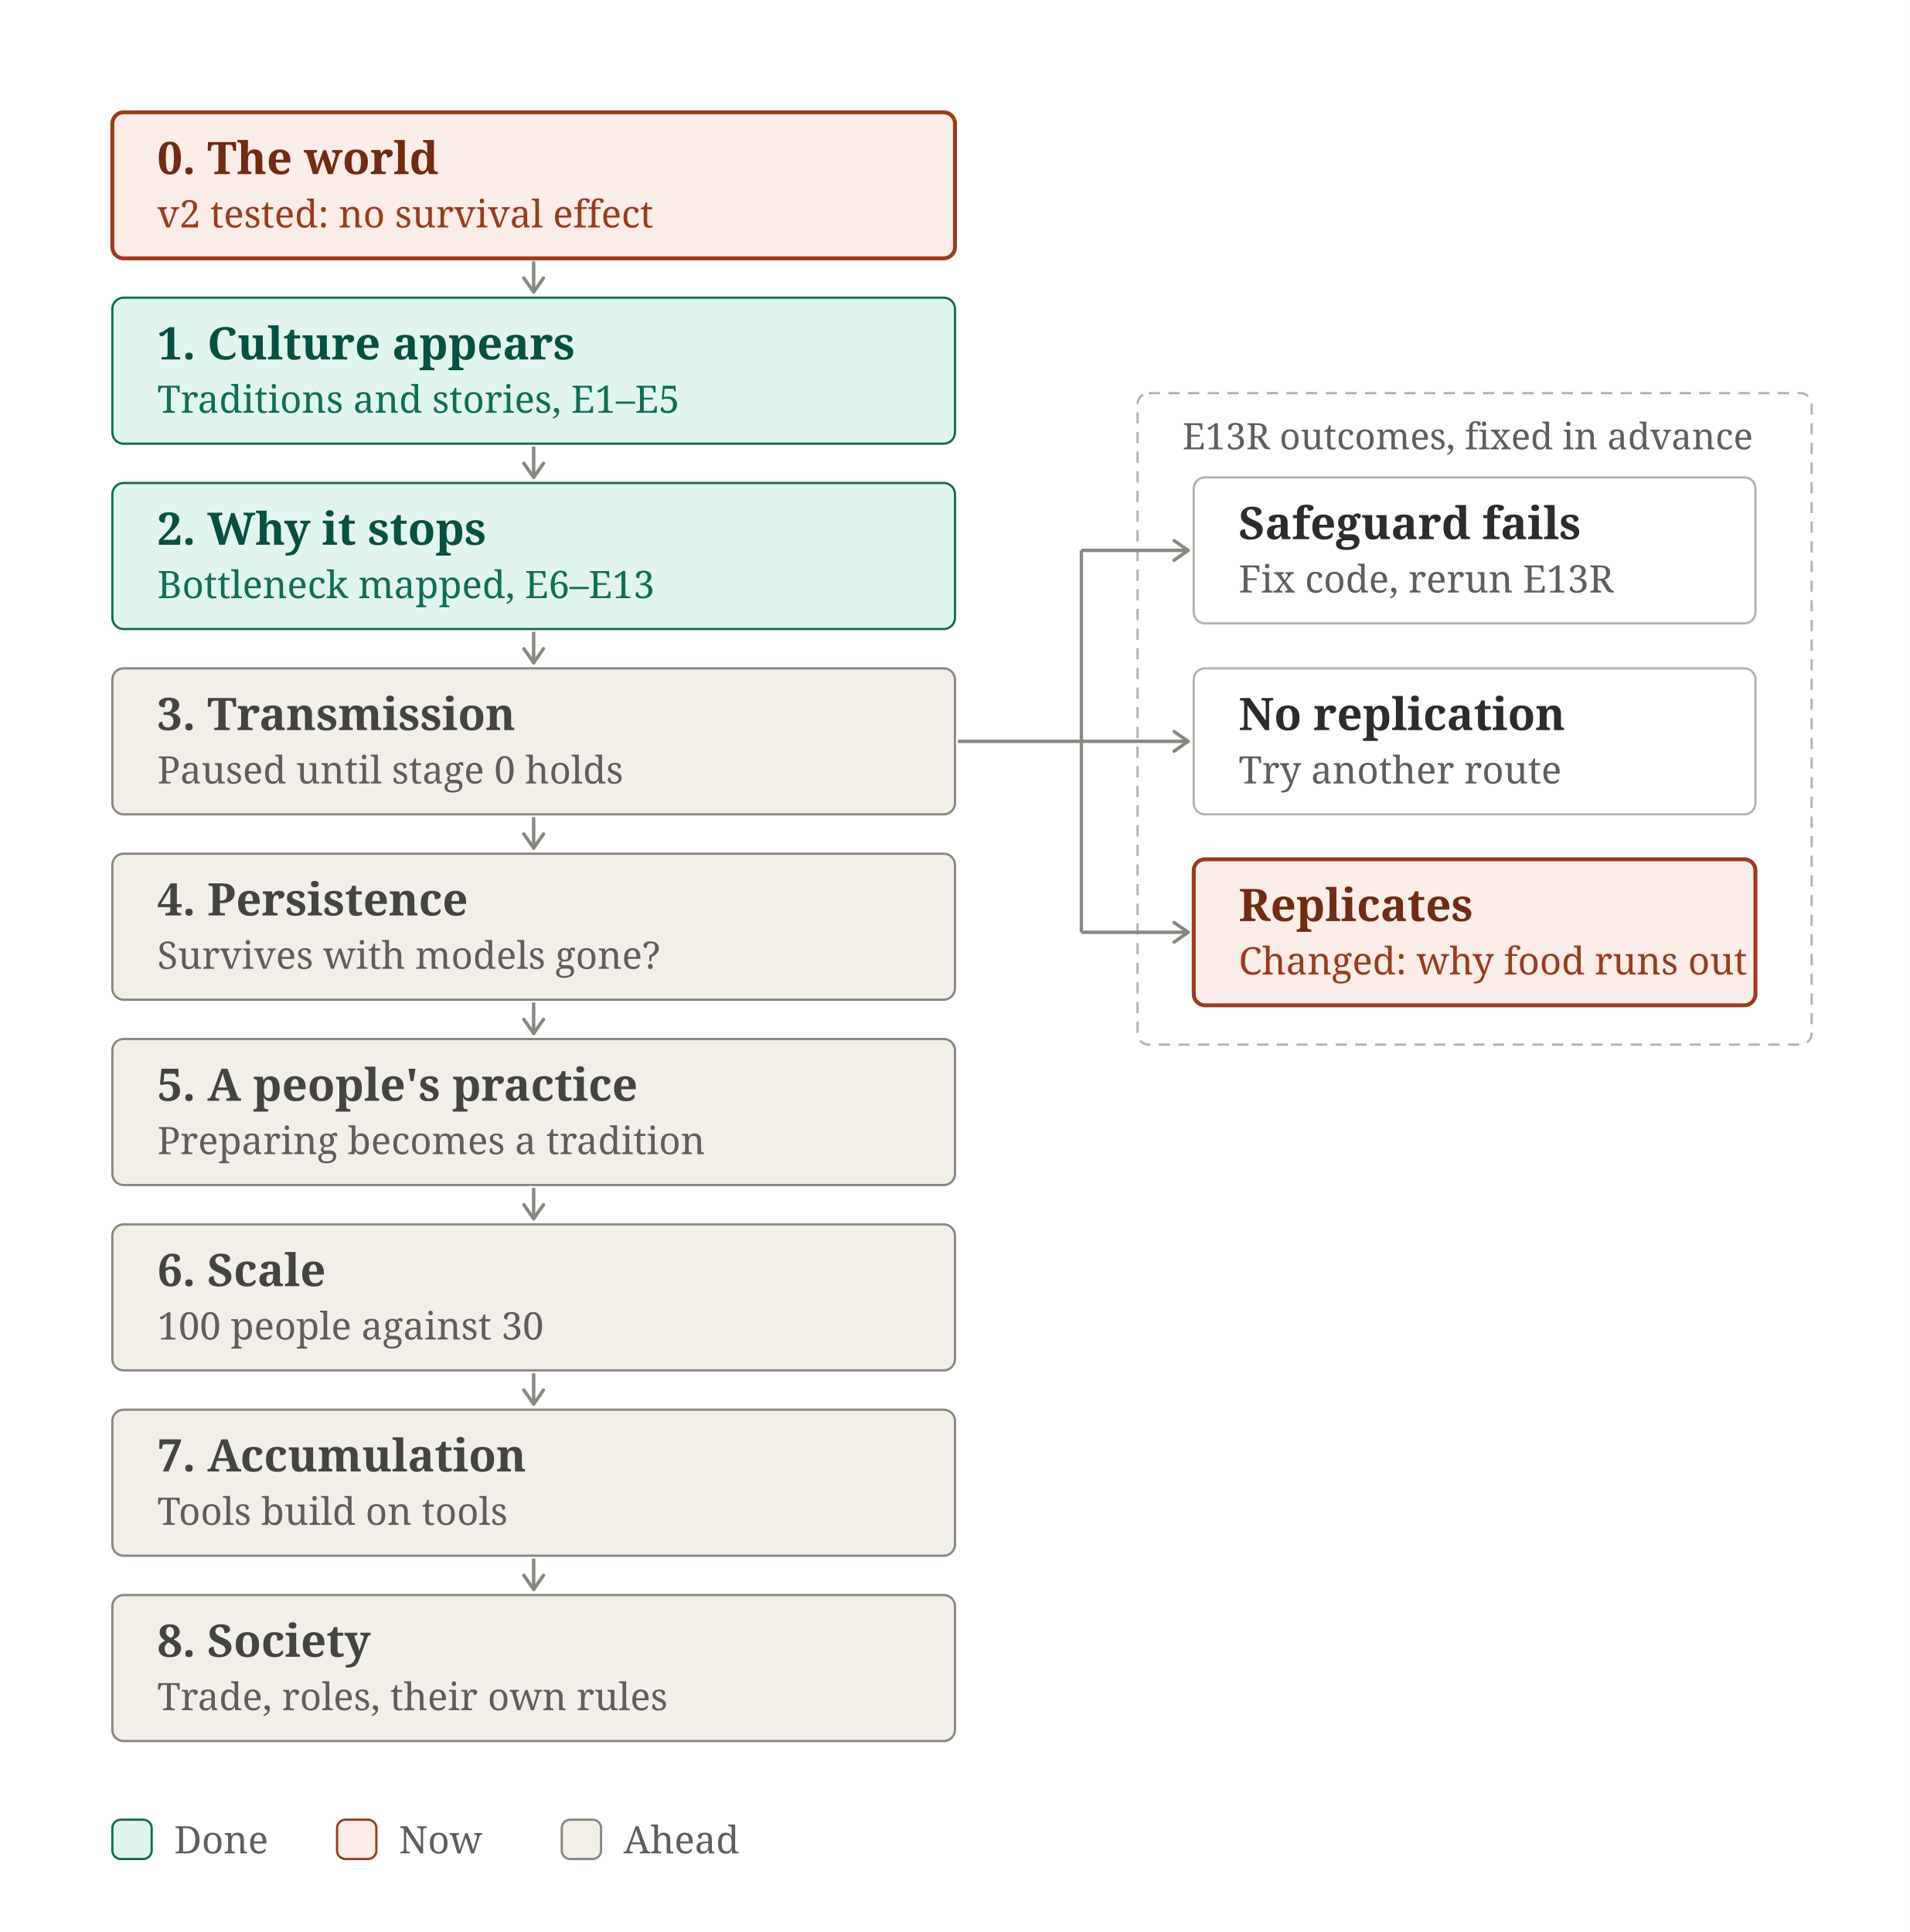
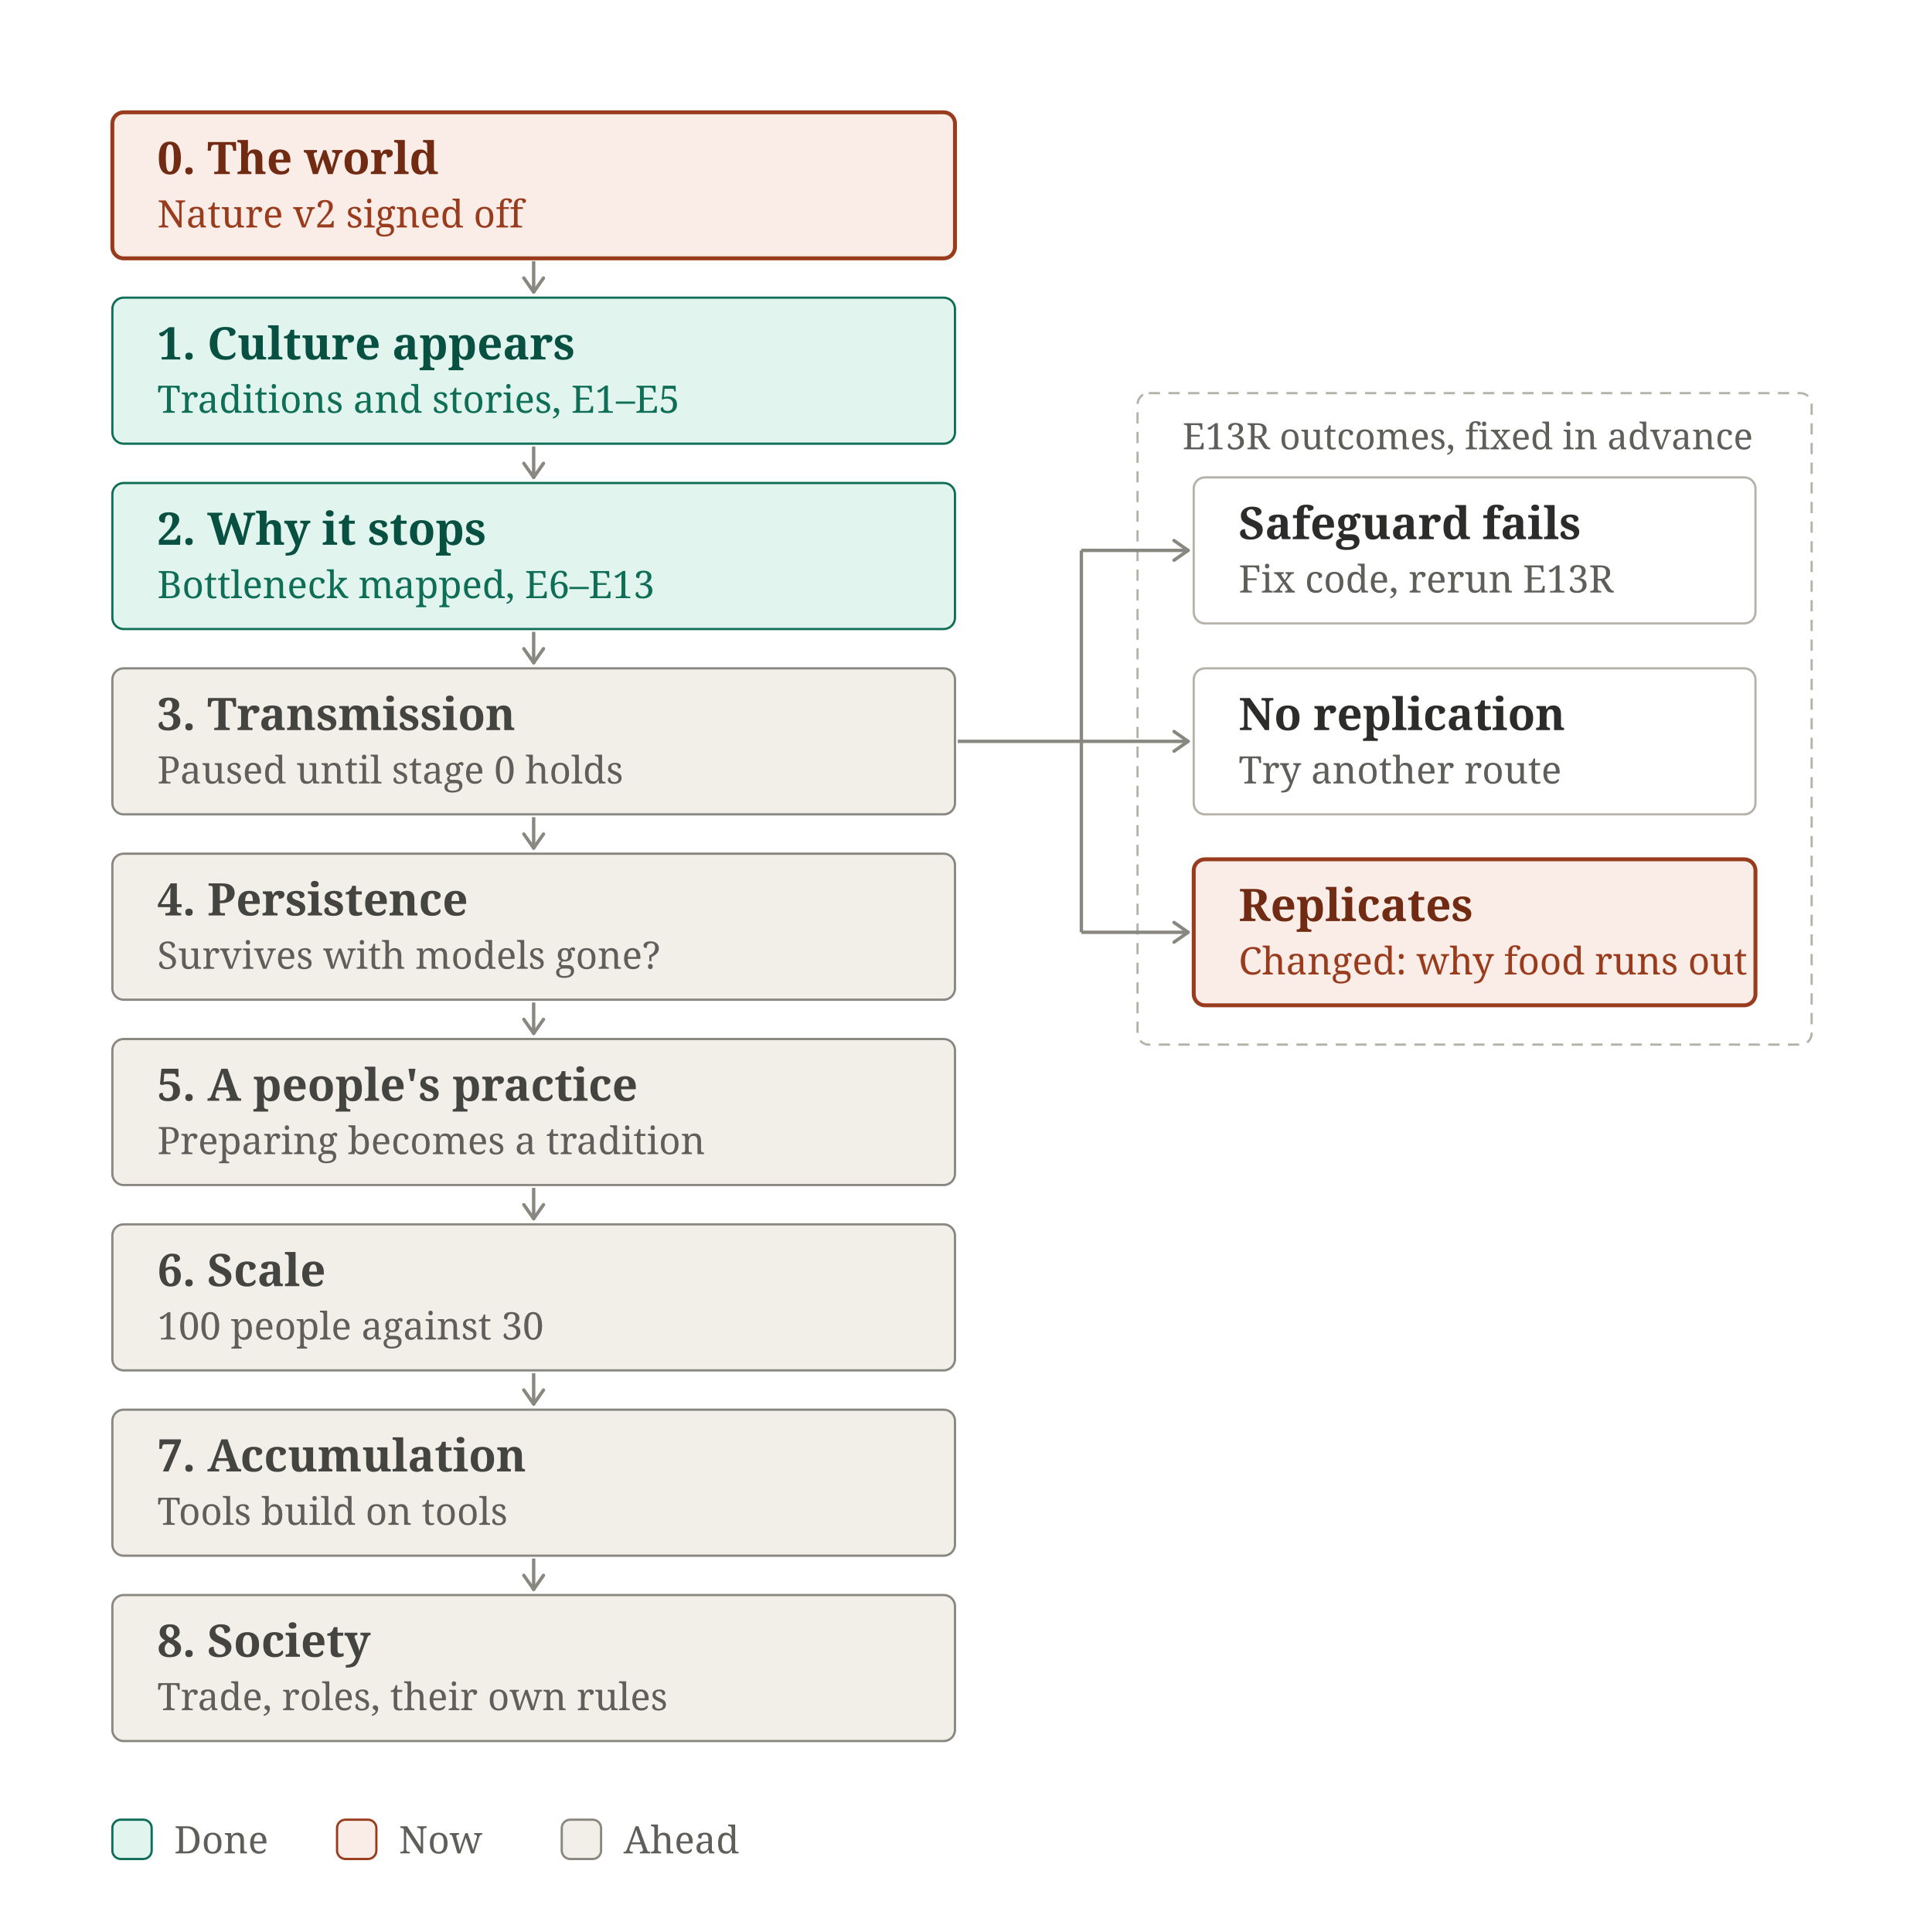
<svg xmlns="http://www.w3.org/2000/svg" width="680" height="688" viewBox="0 0 680 688" font-family="Garamond, Georgia, serif" role="img">
  <rect width="680" height="688" fill="#FFFFFF" />
  <rect x="405" y="140" width="240" height="232" rx="4" fill="none" stroke="#B4B2A9" stroke-width="0.8" stroke-dasharray="4 3" />
  <text x="421" y="160" font-size="13" fill="#5F5E5A">E13R outcomes, fixed in advance</text>
  <line x1="190" y1="93" x2="190" y2="104" stroke="#888780" stroke-width="1.2" />
  <line x1="186.5" y1="99.0" x2="190" y2="104" stroke="#888780" stroke-width="1.2" stroke-linecap="round" />
  <line x1="193.5" y1="99.0" x2="190" y2="104" stroke="#888780" stroke-width="1.2" stroke-linecap="round" />
  <line x1="190" y1="159" x2="190" y2="170" stroke="#888780" stroke-width="1.2" />
  <line x1="186.5" y1="165.0" x2="190" y2="170" stroke="#888780" stroke-width="1.2" stroke-linecap="round" />
  <line x1="193.5" y1="165.0" x2="190" y2="170" stroke="#888780" stroke-width="1.2" stroke-linecap="round" />
  <line x1="190" y1="225" x2="190" y2="236" stroke="#888780" stroke-width="1.2" />
  <line x1="186.5" y1="231.0" x2="190" y2="236" stroke="#888780" stroke-width="1.2" stroke-linecap="round" />
  <line x1="193.5" y1="231.0" x2="190" y2="236" stroke="#888780" stroke-width="1.2" stroke-linecap="round" />
  <line x1="190" y1="291" x2="190" y2="302" stroke="#888780" stroke-width="1.2" />
  <line x1="186.5" y1="297.0" x2="190" y2="302" stroke="#888780" stroke-width="1.2" stroke-linecap="round" />
  <line x1="193.5" y1="297.0" x2="190" y2="302" stroke="#888780" stroke-width="1.2" stroke-linecap="round" />
  <line x1="190" y1="357" x2="190" y2="368" stroke="#888780" stroke-width="1.2" />
  <line x1="186.5" y1="363.0" x2="190" y2="368" stroke="#888780" stroke-width="1.2" stroke-linecap="round" />
  <line x1="193.5" y1="363.0" x2="190" y2="368" stroke="#888780" stroke-width="1.2" stroke-linecap="round" />
  <line x1="190" y1="423" x2="190" y2="434" stroke="#888780" stroke-width="1.2" />
  <line x1="186.5" y1="429.0" x2="190" y2="434" stroke="#888780" stroke-width="1.2" stroke-linecap="round" />
  <line x1="193.5" y1="429.0" x2="190" y2="434" stroke="#888780" stroke-width="1.2" stroke-linecap="round" />
  <line x1="190" y1="489" x2="190" y2="500" stroke="#888780" stroke-width="1.2" />
  <line x1="186.5" y1="495.0" x2="190" y2="500" stroke="#888780" stroke-width="1.2" stroke-linecap="round" />
  <line x1="193.5" y1="495.0" x2="190" y2="500" stroke="#888780" stroke-width="1.2" stroke-linecap="round" />
  <line x1="190" y1="555" x2="190" y2="566" stroke="#888780" stroke-width="1.2" />
  <line x1="186.5" y1="561.0" x2="190" y2="566" stroke="#888780" stroke-width="1.2" stroke-linecap="round" />
  <line x1="193.5" y1="561.0" x2="190" y2="566" stroke="#888780" stroke-width="1.2" stroke-linecap="round" />
  <line x1="341" y1="264" x2="385" y2="264" stroke="#888780" stroke-width="1.2" />
  <line x1="385" y1="196" x2="385" y2="332" stroke="#888780" stroke-width="1.2" />
  <line x1="385" y1="196" x2="423" y2="196" stroke="#888780" stroke-width="1.2" />
  <line x1="418.0" y1="199.5" x2="423" y2="196" stroke="#888780" stroke-width="1.2" stroke-linecap="round" />
  <line x1="418.0" y1="192.5" x2="423" y2="196" stroke="#888780" stroke-width="1.2" stroke-linecap="round" />
  <line x1="385" y1="264" x2="423" y2="264" stroke="#888780" stroke-width="1.2" />
  <line x1="418.0" y1="267.5" x2="423" y2="264" stroke="#888780" stroke-width="1.2" stroke-linecap="round" />
  <line x1="418.0" y1="260.5" x2="423" y2="264" stroke="#888780" stroke-width="1.2" stroke-linecap="round" />
  <line x1="385" y1="332" x2="423" y2="332" stroke="#888780" stroke-width="1.2" />
  <line x1="418.0" y1="335.5" x2="423" y2="332" stroke="#888780" stroke-width="1.2" stroke-linecap="round" />
  <line x1="418.0" y1="328.5" x2="423" y2="332" stroke="#888780" stroke-width="1.2" stroke-linecap="round" />
  <rect x="40" y="40" width="300" height="52" rx="4" fill="#FAECE7" stroke="#993C1D" stroke-width="1.4" />
  <text x="56" y="62" font-size="16" font-weight="bold" fill="#712B13">0. The world</text>
-   <text x="56" y="81" font-size="13.5" fill="#993C1D">v2 tested: no survival effect</text>
+   <text x="56" y="81" font-size="13.5" fill="#993C1D">Nature v2 signed off</text>
  <rect x="40" y="106" width="300" height="52" rx="4" fill="#E1F5EE" stroke="#0F6E56" stroke-width="0.8" />
  <text x="56" y="128" font-size="16" font-weight="bold" fill="#085041">1. Culture appears</text>
  <text x="56" y="147" font-size="13.5" fill="#0F6E56">Traditions and stories, E1–E5</text>
  <rect x="40" y="172" width="300" height="52" rx="4" fill="#E1F5EE" stroke="#0F6E56" stroke-width="0.8" />
  <text x="56" y="194" font-size="16" font-weight="bold" fill="#085041">2. Why it stops</text>
  <text x="56" y="213" font-size="13.5" fill="#0F6E56">Bottleneck mapped, E6–E13</text>
  <rect x="40" y="238" width="300" height="52" rx="4" fill="#F1EFE8" stroke="#888780" stroke-width="0.8" />
  <text x="56" y="260" font-size="16" font-weight="bold" fill="#444441">3. Transmission</text>
  <text x="56" y="279" font-size="13.5" fill="#5F5E5A">Paused until stage 0 holds</text>
  <rect x="40" y="304" width="300" height="52" rx="4" fill="#F1EFE8" stroke="#888780" stroke-width="0.8" />
  <text x="56" y="326" font-size="16" font-weight="bold" fill="#444441">4. Persistence</text>
  <text x="56" y="345" font-size="13.5" fill="#5F5E5A">Survives with models gone?</text>
  <rect x="40" y="370" width="300" height="52" rx="4" fill="#F1EFE8" stroke="#888780" stroke-width="0.8" />
  <text x="56" y="392" font-size="16" font-weight="bold" fill="#444441">5. A people's practice</text>
  <text x="56" y="411" font-size="13.5" fill="#5F5E5A">Preparing becomes a tradition</text>
  <rect x="40" y="436" width="300" height="52" rx="4" fill="#F1EFE8" stroke="#888780" stroke-width="0.8" />
  <text x="56" y="458" font-size="16" font-weight="bold" fill="#444441">6. Scale</text>
  <text x="56" y="477" font-size="13.5" fill="#5F5E5A">100 people against 30</text>
  <rect x="40" y="502" width="300" height="52" rx="4" fill="#F1EFE8" stroke="#888780" stroke-width="0.8" />
  <text x="56" y="524" font-size="16" font-weight="bold" fill="#444441">7. Accumulation</text>
  <text x="56" y="543" font-size="13.5" fill="#5F5E5A">Tools build on tools</text>
  <rect x="40" y="568" width="300" height="52" rx="4" fill="#F1EFE8" stroke="#888780" stroke-width="0.8" />
  <text x="56" y="590" font-size="16" font-weight="bold" fill="#444441">8. Society</text>
  <text x="56" y="609" font-size="13.5" fill="#5F5E5A">Trade, roles, their own rules</text>
  <rect x="425" y="170" width="200" height="52" rx="4" fill="#FFFFFF" stroke="#B4B2A9" stroke-width="0.8" />
  <text x="441" y="192" font-size="16" font-weight="bold" fill="#2C2C2A">Safeguard fails</text>
  <text x="441" y="211" font-size="13.5" fill="#5F5E5A">Fix code, rerun E13R</text>
  <rect x="425" y="238" width="200" height="52" rx="4" fill="#FFFFFF" stroke="#B4B2A9" stroke-width="0.8" />
  <text x="441" y="260" font-size="16" font-weight="bold" fill="#2C2C2A">No replication</text>
  <text x="441" y="279" font-size="13.5" fill="#5F5E5A">Try another route</text>
  <rect x="425" y="306" width="200" height="52" rx="4" fill="#FAECE7" stroke="#993C1D" stroke-width="1.4" />
  <text x="441" y="328" font-size="16" font-weight="bold" fill="#712B13">Replicates</text>
  <text x="441" y="347" font-size="13.5" fill="#993C1D">Changed: why food runs out</text>
  <rect x="40" y="648" width="14" height="14" rx="3" fill="#E1F5EE" stroke="#0F6E56" stroke-width="0.8" />
  <text x="62" y="660" font-size="13.5" fill="#5F5E5A">Done</text>
  <rect x="120" y="648" width="14" height="14" rx="3" fill="#FAECE7" stroke="#993C1D" stroke-width="0.8" />
  <text x="142" y="660" font-size="13.5" fill="#5F5E5A">Now</text>
  <rect x="200" y="648" width="14" height="14" rx="3" fill="#F1EFE8" stroke="#888780" stroke-width="0.8" />
  <text x="222" y="660" font-size="13.5" fill="#5F5E5A">Ahead</text>
</svg>
